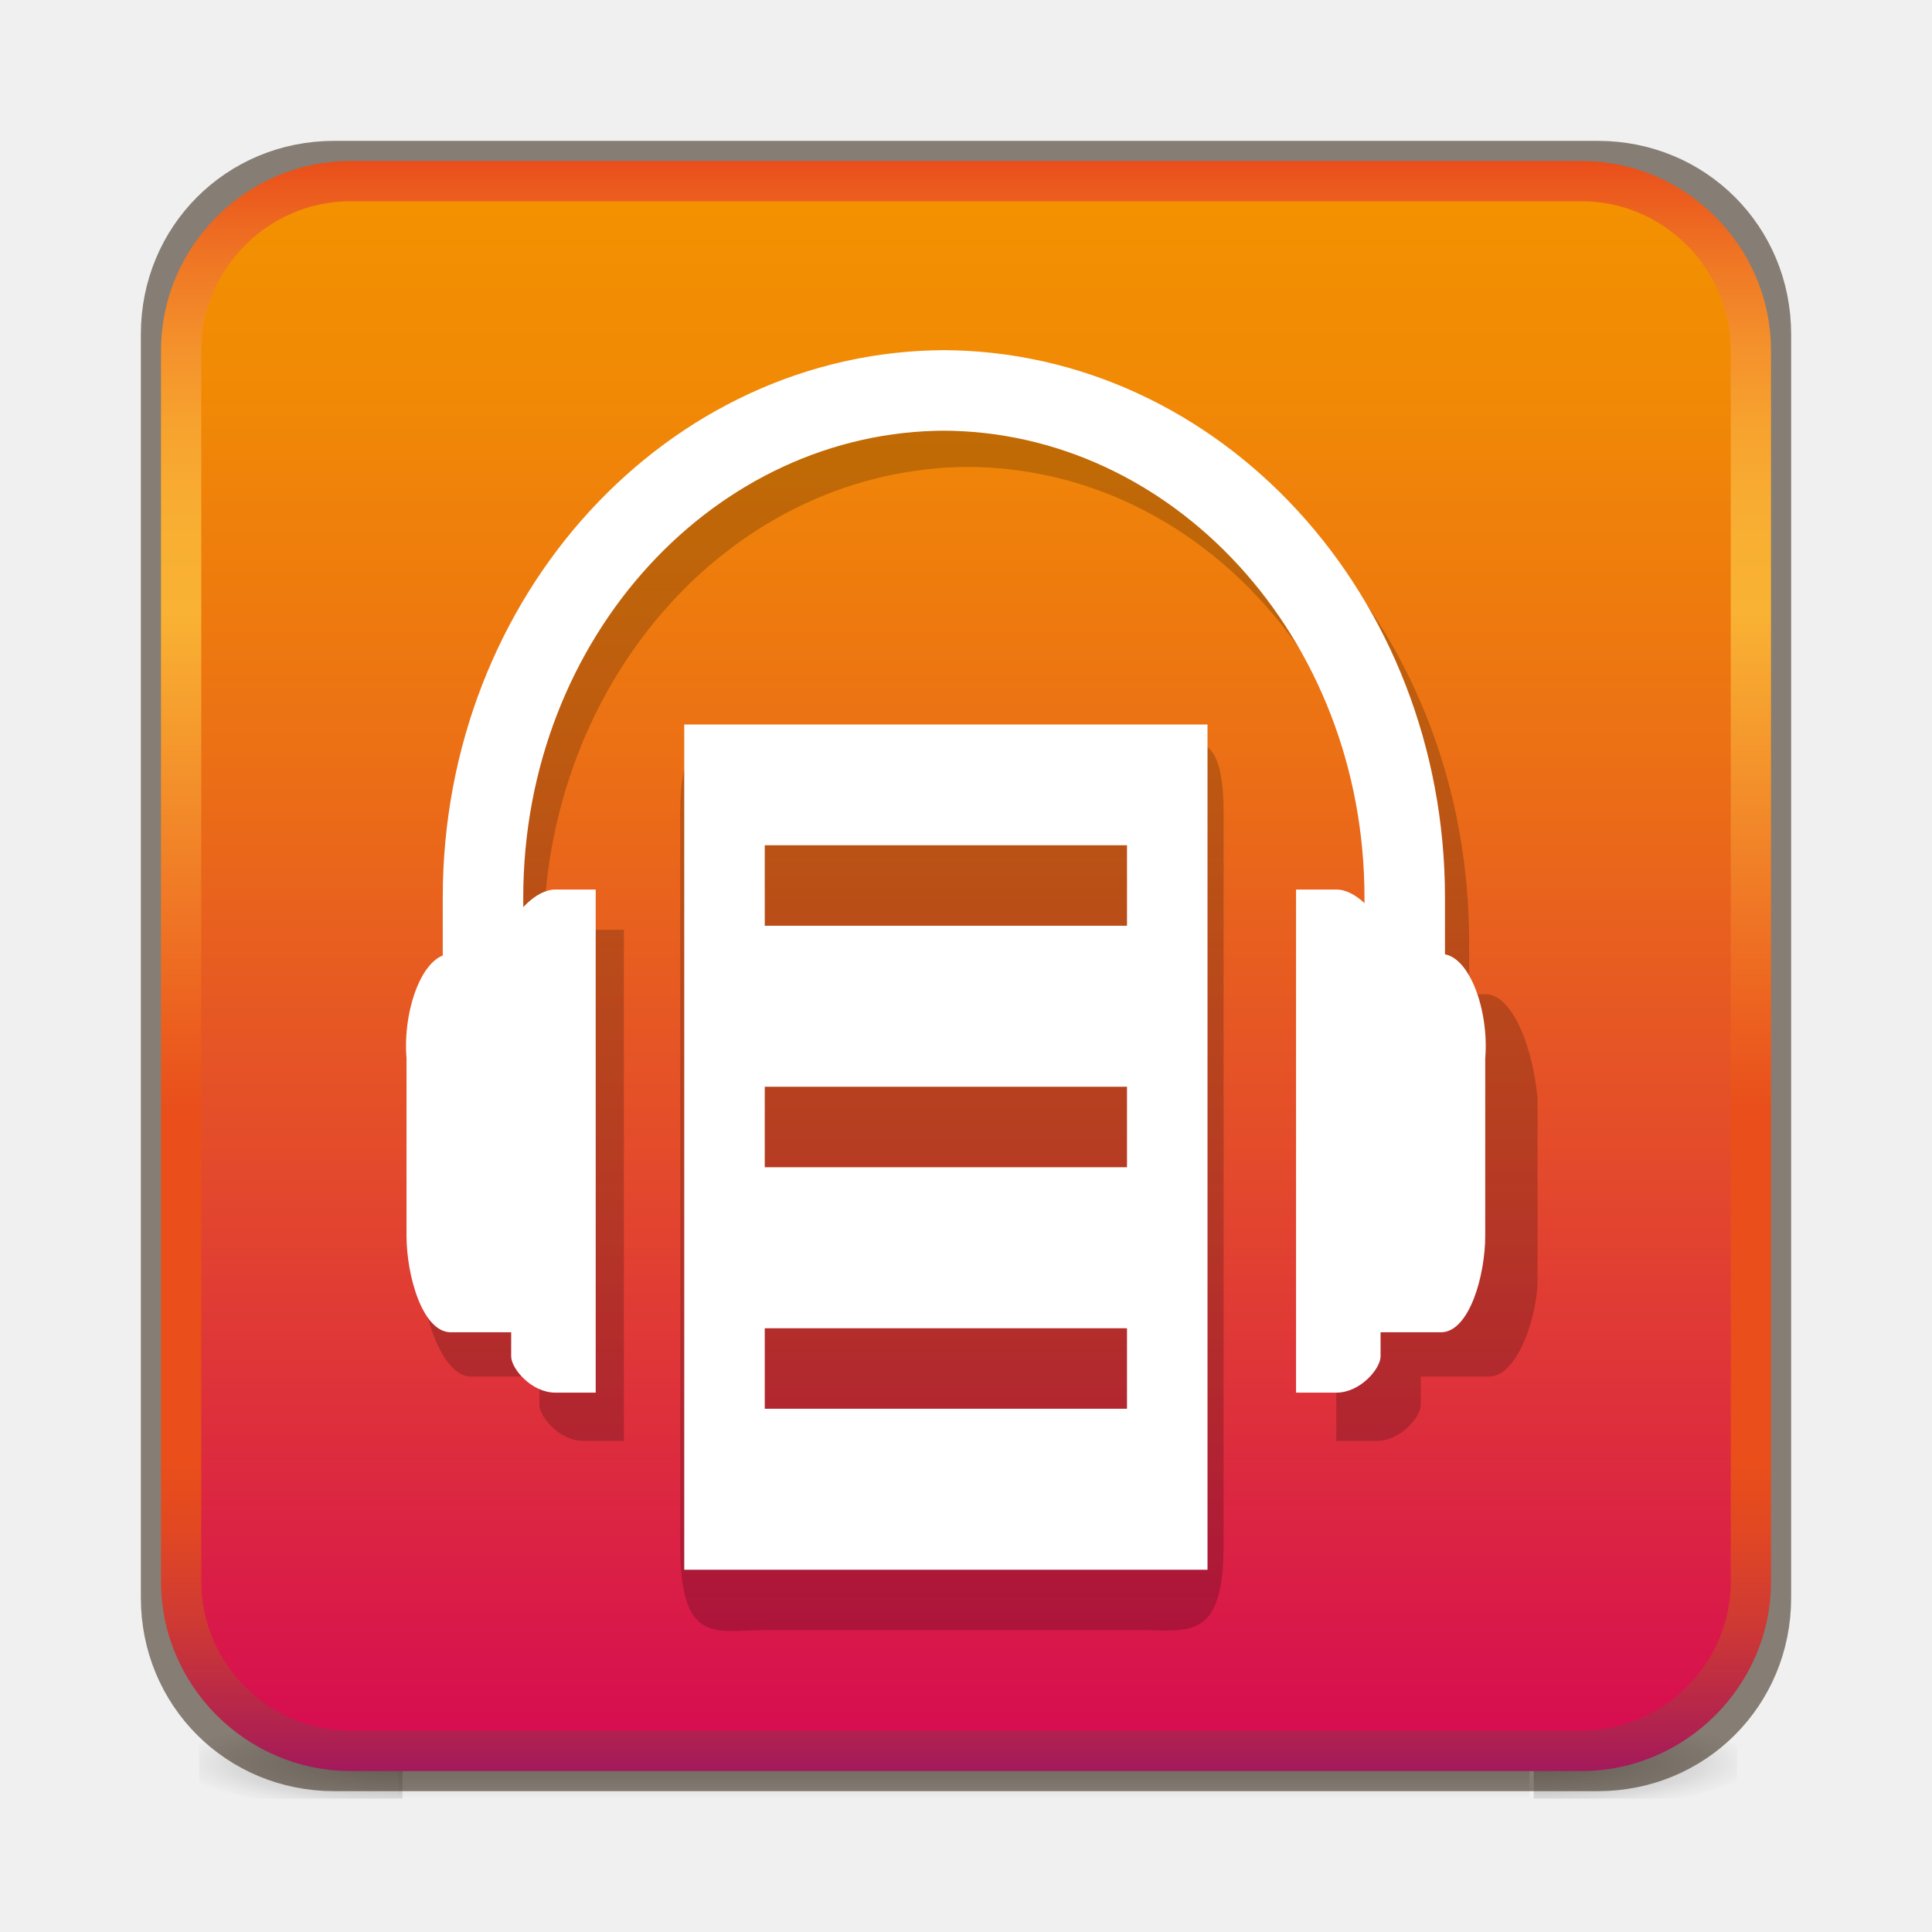
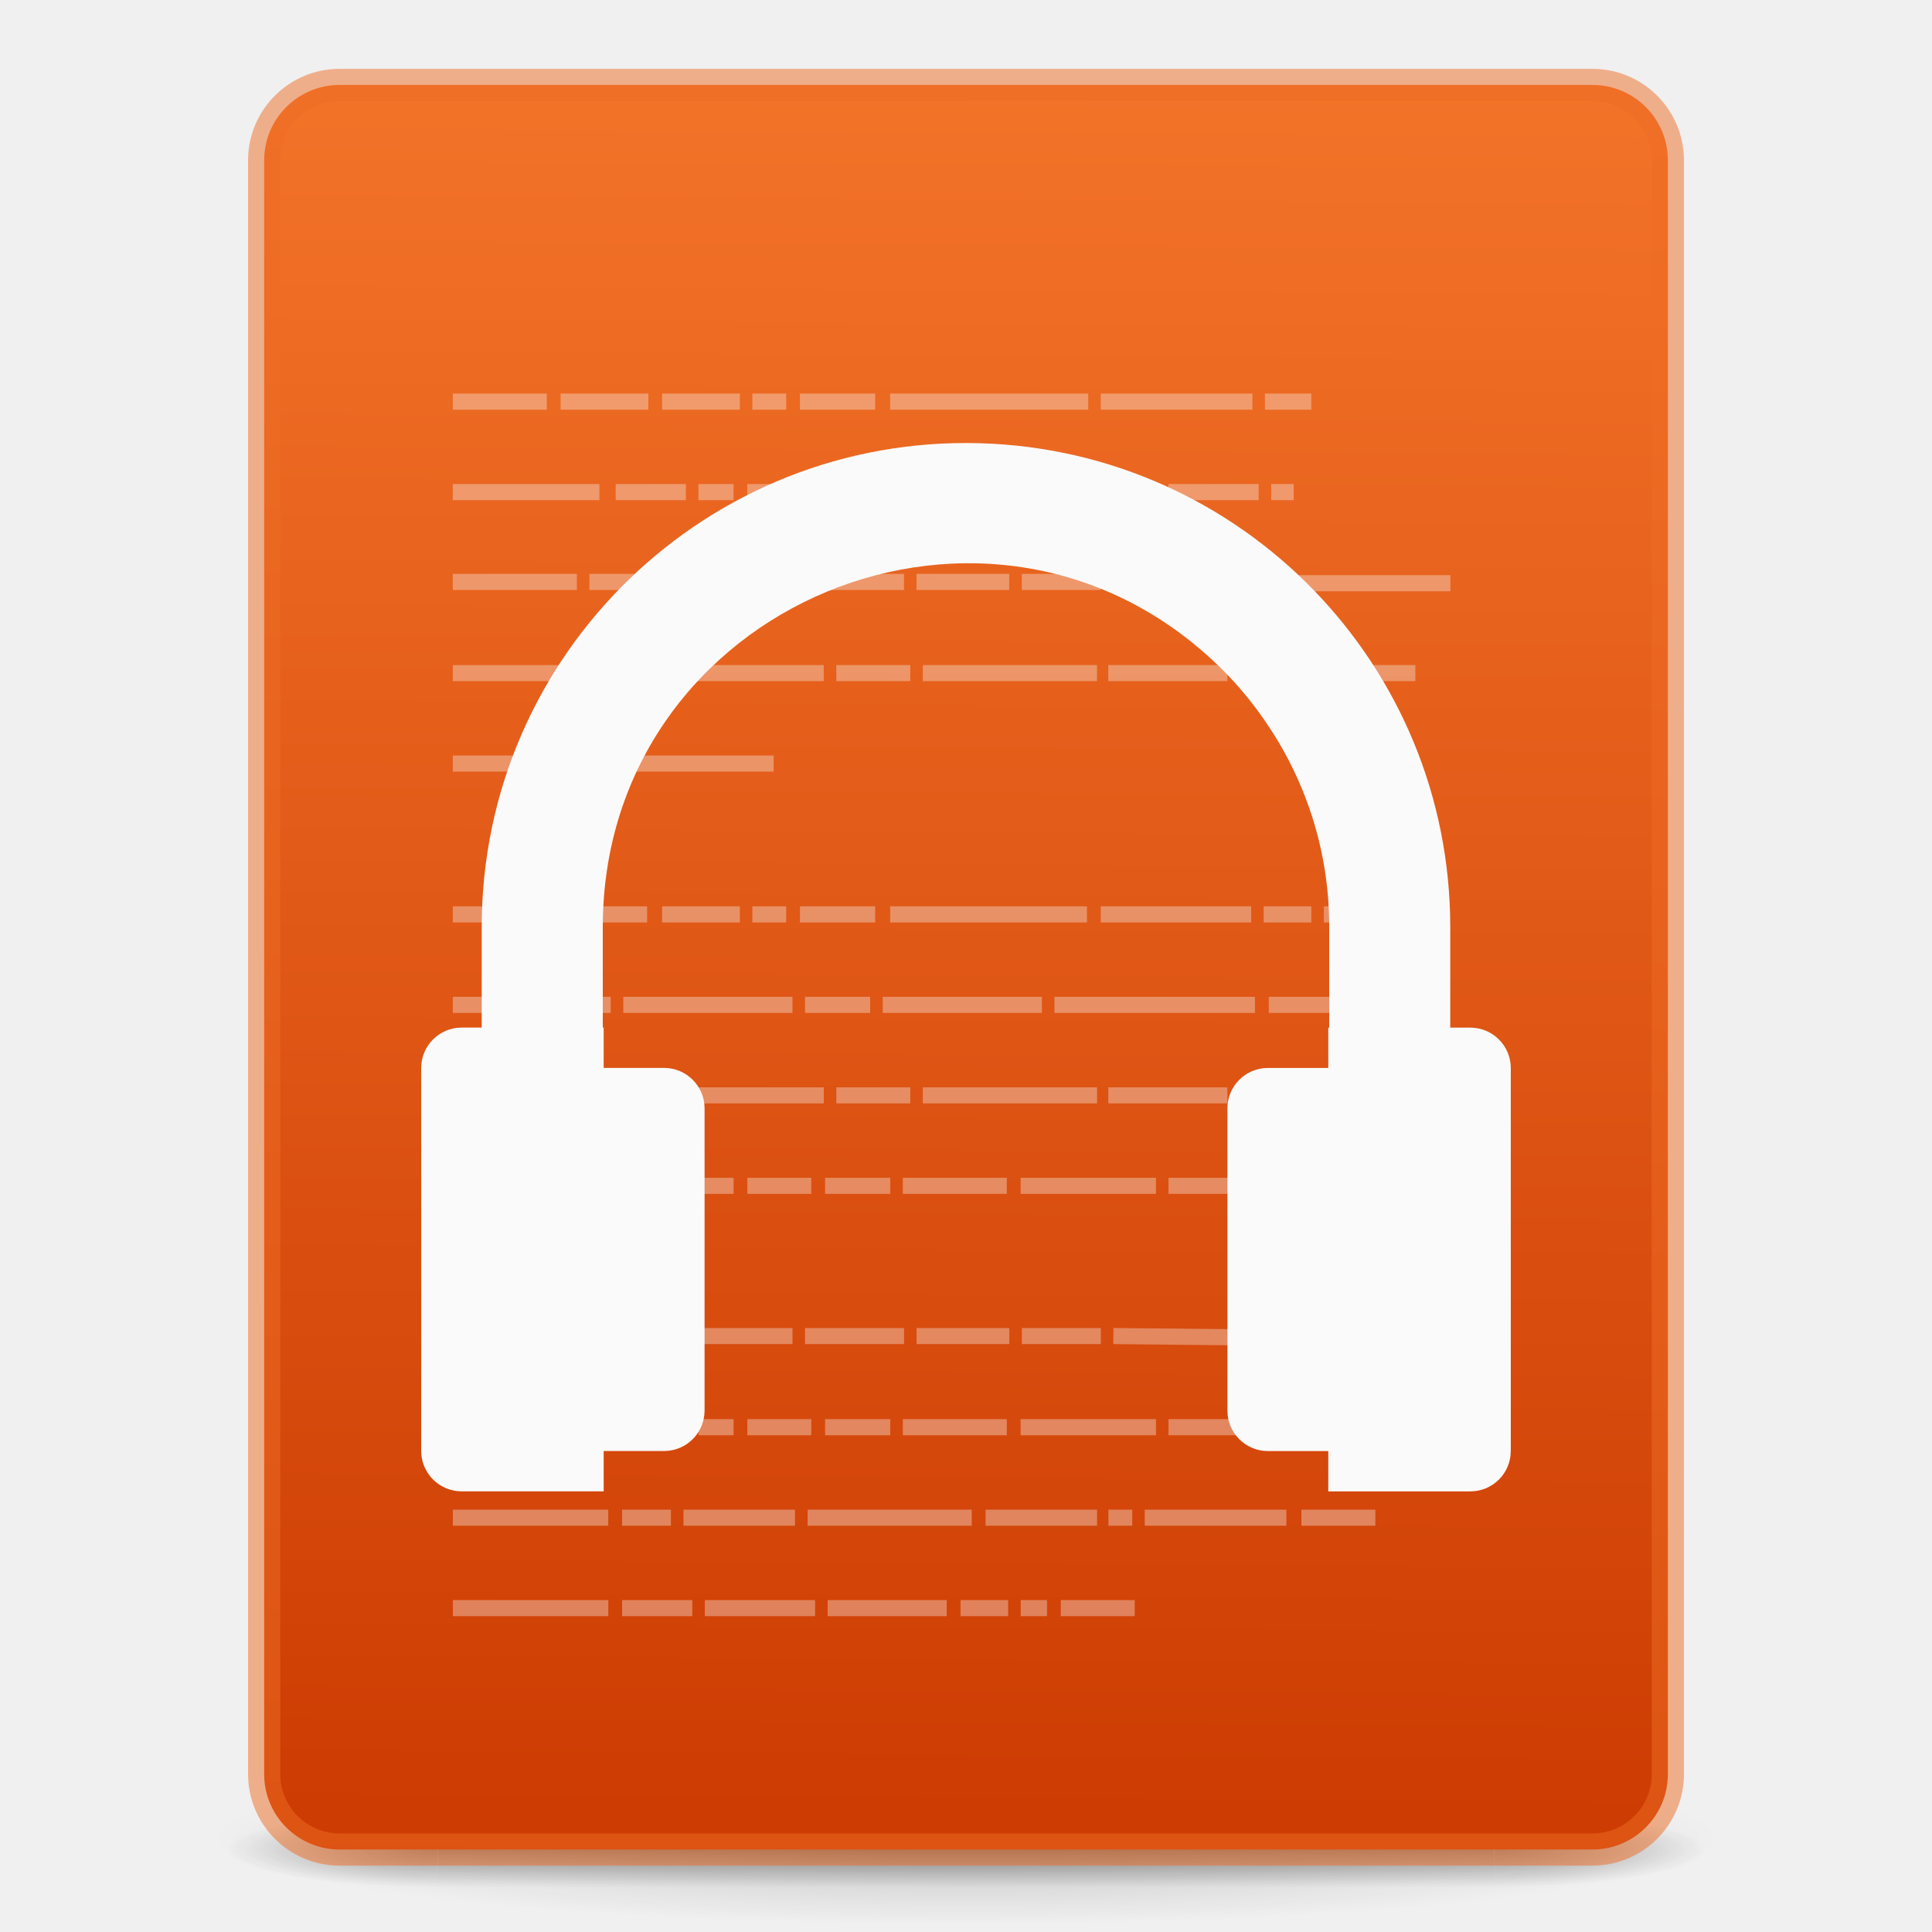
- <svg xmlns="http://www.w3.org/2000/svg" version="1.1" id="Layer_2" x="0px" y="0px" width="48px" height="48px" viewBox="0 0 48 48" enable-background="new 0 0 48 48" xml:space="preserve">
-   <g id="Drop_Shadow_2_" transform="matrix(1.052632,0,0,1.285713,-1.263158,-13.42854)" opacity="0.4">
-     <radialGradient id="rect2801_5_" cx="-290.803" cy="399.356" r="0.883" gradientTransform="matrix(5.9947 0 0 1.0551 1780.638 -376.8474)" gradientUnits="userSpaceOnUse">
-       <stop offset="0" style="stop-color:#181818" />
-       <stop offset="1" style="stop-color:#181818;stop-opacity:0" />
-     </radialGradient>
-     <rect id="rect2801_2_" x="37.4" y="43.8" fill="url(#rect2801_5_)" width="4.8" height="1.4" />
-     <radialGradient id="rect2_5_" cx="-584.298" cy="-359.587" r="0.884" gradientTransform="matrix(-5.9947 0 0 -1.0551 -3492.041 -334.8889)" gradientUnits="userSpaceOnUse">
-       <stop offset="0" style="stop-color:#181818" />
-       <stop offset="1" style="stop-color:#181818;stop-opacity:0" />
-     </radialGradient>
-     <rect id="rect2_2_" x="5.9" y="43.8" fill="url(#rect2_5_)" width="4.8" height="1.4" />
-     <linearGradient id="rect1_5_" gradientUnits="userSpaceOnUse" x1="-122.361" y1="551.707" x2="-122.361" y2="549.221" gradientTransform="matrix(2.9917 0 0 0.9184 390.0733 -461.4956)">
-       <stop offset="0" style="stop-color:#181818;stop-opacity:0" />
-       <stop offset="0.5" style="stop-color:#181818" />
-       <stop offset="1" style="stop-color:#181818;stop-opacity:0" />
+ <svg xmlns="http://www.w3.org/2000/svg" xmlns:xlink="http://www.w3.org/1999/xlink" width="48" height="48" id="svg2" version="1.1">
+   <defs id="defs4">
+     <linearGradient id="linearGradient1174">
+       <stop id="stop1166" style="stop-color:#ffffff;stop-opacity:1" offset="0" />
+       <stop id="stop1168" style="stop-color:#ffffff;stop-opacity:0.235" offset="0.046" />
+       <stop id="stop1170" style="stop-color:#ffffff;stop-opacity:0.157" offset="0.951" />
+       <stop id="stop1172" style="stop-color:#ffffff;stop-opacity:0.392" offset="1" />
    </linearGradient>
-     <rect id="rect1_2_" x="10.6" y="43.8" fill="url(#rect1_5_)" width="26.7" height="1.4" />
+     <linearGradient id="linearGradient899">
+       <stop offset="0" style="stop-color:#f282f1;stop-opacity:1" id="stop1192" />
+       <stop offset="1" style="stop-color:#a56de2;stop-opacity:1" id="stop1194" />
+     </linearGradient>
+     <linearGradient id="linearGradient6420">
+       <stop style="stop-color:#000000;stop-opacity:1;" offset="0" id="stop6422" />
+       <stop style="stop-color:#000000;stop-opacity:0;" offset="1" id="stop6424" />
+     </linearGradient>
+     <linearGradient id="linearGradient3688-166-749-654">
+       <stop id="stop3088" style="stop-color:#181818;stop-opacity:1" offset="0" />
+       <stop id="stop3090" style="stop-color:#181818;stop-opacity:0" offset="1" />
+     </linearGradient>
+     <linearGradient id="linearGradient3702-501-757-795">
+       <stop id="stop3100" style="stop-color:#181818;stop-opacity:0" offset="0" />
+       <stop id="stop3102" style="stop-color:#181818;stop-opacity:1" offset="0.5" />
+       <stop id="stop3104" style="stop-color:#181818;stop-opacity:0" offset="1" />
+     </linearGradient>
+     <radialGradient r="2.5" fy="43.5" fx="4.993" cy="43.5" cx="4.993" gradientTransform="matrix(1.974098,0,0,1.4,26.45127,-17.40253)" gradientUnits="userSpaceOnUse" id="radialGradient3946" xlink:href="#linearGradient3688-166-749-654" />
+     <radialGradient r="2.5" fy="43.5" fx="4.993" cy="43.5" cx="4.993" gradientTransform="matrix(1.974098,0,0,1.4,-21.54873,-104.3975)" gradientUnits="userSpaceOnUse" id="radialGradient3948" xlink:href="#linearGradient3688-166-749-654" />
+     <linearGradient gradientTransform="matrix(0.8796297,0,0,1,2.888892,-0.00253193)" y2="39.999" x2="25.058" y1="47.028" x1="25.058" gradientUnits="userSpaceOnUse" id="linearGradient3950" xlink:href="#linearGradient3702-501-757-795" />
+     <radialGradient r="35.338" fy="93.468" fx="-4.029" cy="93.468" cx="-4.029" gradientTransform="matrix(0.5305884,0,0,0.06082294,26.13762,119.9795)" gradientUnits="userSpaceOnUse" id="radialGradient3976" xlink:href="#linearGradient6420" />
+     <linearGradient y2="48.535" x2="24" y1="6.04" x1="24" gradientTransform="matrix(1.364865,0,0,1.364865,-7.256753,56.74326)" gradientUnits="userSpaceOnUse" id="linearGradient3965" xlink:href="#linearGradient3924" />
+     <linearGradient id="linearGradient3924">
+       <stop offset="0" style="stop-color:#ffffff;stop-opacity:1" id="stop3926" />
+       <stop offset="0.063" style="stop-color:#ffffff;stop-opacity:0.235" id="stop3928" />
+       <stop offset="0.951" style="stop-color:#ffffff;stop-opacity:0.157" id="stop3930" />
+       <stop offset="1" style="stop-color:#ffffff;stop-opacity:0.392" id="stop3932" />
+     </linearGradient>
+     <linearGradient y2="124.112" x2="200.664" y1="6.027" x1="201.477" gradientTransform="matrix(0.375,0,0,0.3747073,-51.55404,79.85126)" gradientUnits="userSpaceOnUse" id="linearGradient910" xlink:href="#linearGradient899-4" />
+     <linearGradient id="linearGradient899-4">
+       <stop id="stop895" style="stop-color:#f37329;stop-opacity:1" offset="0" />
+       <stop id="stop897" style="stop-color:#cc3b02;stop-opacity:1" offset="1" />
+     </linearGradient>
+     <linearGradient gradientUnits="userSpaceOnUse" y2="119" x2="32" y1="1" x1="32" id="linearGradient904" xlink:href="#linearGradient902" gradientTransform="translate(-7)" />
+     <linearGradient id="linearGradient902">
+       <stop id="stop898" offset="0" style="stop-color:#770087;stop-opacity:1;" />
+       <stop id="stop900" offset="1" style="stop-color:#452981;stop-opacity:1" />
+     </linearGradient>
+     <linearGradient gradientTransform="matrix(1.832495,0,0,1.843915,-232.1758,-3.442198)" gradientUnits="userSpaceOnUse" xlink:href="#linearGradient5803" id="linearGradient5228-5" y2="55.015" x2="167.983" y1="10.002" x1="167.983" />
+     <linearGradient id="linearGradient5803">
+       <stop offset="0" style="stop-color:#ffffff;stop-opacity:1" id="stop5805" />
+       <stop offset="1" style="stop-color:#fafafa;stop-opacity:1" id="stop5807" />
+     </linearGradient>
+     <linearGradient xlink:href="#linearGradient1174" id="linearGradient1154" x1="32.067" y1="63.41" x2="31.75" y2="122.746" gradientUnits="userSpaceOnUse" />
+     <linearGradient xlink:href="#linearGradient899-4" id="linearGradient1164" gradientUnits="userSpaceOnUse" gradientTransform="matrix(0.5,0,0,0.5,-68.73871,61.7365)" x1="201.477" y1="6.027" x2="200.664" y2="124.112" />
+     <mask maskUnits="userSpaceOnUse" id="mask1160">
+       <rect style="opacity:1;vector-effect:none;fill:url(#linearGradient1164);fill-opacity:1;stroke:none;stroke-width:1;stroke-linecap:butt;stroke-linejoin:miter;stroke-miterlimit:4;stroke-dasharray:none;stroke-dashoffset:0;stroke-opacity:1" id="rect1162" y="64.75" x="8.75" ry="2.5" rx="2.5" height="58.5" width="46.5" />
+     </mask>
+   </defs>
+   <flowRoot style="font-style:normal;font-weight:normal;font-size:40px;line-height:1.25;font-family:sans-serif;letter-spacing:0px;word-spacing:0px;fill:#000000;fill-opacity:1;stroke:none" id="flowRoot81" xml:space="preserve" transform="translate(0,-80)">
+     <flowRegion id="flowRegion83">
+       <rect y="-10.609" x="-189.295" height="581.072" width="281.614" id="rect85" />
+     </flowRegion>
+     <flowPara id="flowPara87" />
+   </flowRoot>
+   <g id="Layer_3" transform="translate(152.731,-95.4)" />
+   <g id="layer1" style="display:none" transform="translate(0,-80)">
+     <rect style="opacity:0.354;fill:#cc3b02;fill-opacity:0.353;fill-rule:evenodd;stroke:none;stroke-width:1.999;stroke-linecap:round;stroke-linejoin:round;stroke-miterlimit:4;stroke-dasharray:none;stroke-dashoffset:0;stroke-opacity:1;paint-order:markers fill stroke" id="rect996" width="48" height="48" x="0" y="80" rx="0.088" ry="0.097" />
  </g>
-   <path id="Icon_Border_2_" opacity="0.6" fill="#381F18" stroke="#3F3022" stroke-miterlimit="10" enable-background="new    " d="  M44,39.7c0,2.4-1.9,4.3-4.3,4.3H8.3C5.9,44,4,42.1,4,39.7V8.3C4,5.9,5.9,4,8.3,4h31.4C42.1,4,44,5.9,44,8.3V39.7z" />
-   <linearGradient id="Background_5_" gradientUnits="userSpaceOnUse" x1="266.007" y1="-286.5" x2="266.007" y2="-325.5" gradientTransform="matrix(1 0 0 -1 -242 -282)">
-     <stop offset="0" style="stop-color:#F39200" />
-     <stop offset="0.135" style="stop-color:#F18905" />
-     <stop offset="0.356" style="stop-color:#EC7114" />
-     <stop offset="0.634" style="stop-color:#E3492C" />
-     <stop offset="0.956" style="stop-color:#D8134D" />
-     <stop offset="1" style="stop-color:#D60B52" />
-   </linearGradient>
-   <linearGradient id="Background_6_" gradientUnits="userSpaceOnUse" x1="266.007" y1="-286" x2="266.007" y2="-326" gradientTransform="matrix(1 0 0 -1 -242 -282)">
-     <stop offset="0" style="stop-color:#E94E1B" />
-     <stop offset="7.124600e-003" style="stop-color:#EA531C" />
-     <stop offset="5.917540e-002" style="stop-color:#EF7524" />
-     <stop offset="0.112" style="stop-color:#F4902B" />
-     <stop offset="0.166" style="stop-color:#F7A32F" />
-     <stop offset="0.222" style="stop-color:#F8AE32" />
-     <stop offset="0.281" style="stop-color:#F9B233" />
-     <stop offset="0.59" style="stop-color:#E94E1B" />
-     <stop offset="0.809" style="stop-color:#E94E1B" />
-     <stop offset="0.849" style="stop-color:#E24822" />
-     <stop offset="0.909" style="stop-color:#CE3934" />
-     <stop offset="0.981" style="stop-color:#AD2052" />
-     <stop offset="1" style="stop-color:#A3195B" />
-   </linearGradient>
-   <path id="Background_2_" fill="url(#Background_5_)" stroke="url(#Background_6_)" stroke-miterlimit="10" d="M43.5,39.3  c0,2.3-1.9,4.2-4.2,4.2H8.7c-2.3,0-4.2-1.9-4.2-4.2V8.7c0-2.3,1.9-4.2,4.2-4.2h30.6c2.3,0,4.2,1.9,4.2,4.2V39.3z" />
-   <path id="Shadow_Book_2_" opacity="0.2" enable-background="new    " d="M30.4,38.4c0,2.4-0.9,2.1-2.1,2.1H19  c-1.2,0-2.1,0.4-2.1-2.1V20.2c0-2.4,0.9-1.7,2.1-1.7h9.3c1.2,0,2.1-0.7,2.1,1.7V38.4z" />
-   <g id="Shadow_Headphones_2_" opacity="0.2">
-     <path id="rect5540_6_" fill="none" stroke="#000000" stroke-width="2" stroke-linecap="round" stroke-linejoin="round" d="   M12.5,25.5v-2.1c0-7.1,5.2-12.8,11.6-12.8H24c6.4,0,11.5,5.7,11.5,12.8v2.1" />
-     <path id="rect5413-5_6_" d="M11.8,24.7h1.9v9.5h-2c-0.7,0-1.2-1.5-1.2-2.4l0-4.5C10.6,26.1,11.1,24.7,11.8,24.7z" />
-     <path id="rect5413_6_" d="M14.5,23.1h1v12.7h-1c-0.6,0-1.1-0.6-1.1-0.9V24C13.4,23.6,13.9,23.1,14.5,23.1z" />
-     <path id="rect5413-5-2_6_" d="M36.9,24.7H35v9.5h2c0.7,0,1.2-1.5,1.2-2.4l0-4.5C38.1,26.1,37.6,24.7,36.9,24.7z" />
-     <path id="rect5413-3_6_" d="M34.2,23.1h-1v12.7h1c0.6,0,1.1-0.6,1.1-0.9V24C35.3,23.6,34.8,23.1,34.2,23.1z" />
+   <g id="layer2" transform="translate(0,-80)">
+     <path d="m 42.75,125.665 a 18.75,2.149 0 0 1 -37.5,0 18.75,2.149 0 1 1 37.5,0 z" id="path3041" style="color:#000000;display:inline;overflow:visible;visibility:visible;opacity:0.2;fill:url(#radialGradient3976);fill-opacity:1;fill-rule:nonzero;stroke:none;stroke-width:1;marker:none;enable-background:accumulate" />
+     <g transform="matrix(1.0125,0,0,0.2081709,-0.3000034,117.1037)" id="g2036" style="display:inline;stroke-width:2.668">
+       <g transform="matrix(1.052632,0,0,1.285713,-1.263158,-13.42854)" id="g3712" style="opacity:0.4;stroke-width:2.668">
+         <rect width="4.926" height="7" x="36.315" y="39.997" id="rect2801-3" style="fill:url(#radialGradient3946);fill-opacity:1;stroke:none;stroke-width:2.668" />
+         <rect width="4.926" height="7" x="-11.685" y="-46.997" transform="scale(-1)" id="rect3696-6" style="fill:url(#radialGradient3948);fill-opacity:1;stroke:none;stroke-width:2.668" />
+         <rect width="24.63" height="7" x="11.685" y="39.997" id="rect3700-7" style="fill:url(#linearGradient3950);fill-opacity:1;stroke:none;stroke-width:2.668" />
+       </g>
+     </g>
+     <rect width="34.875" height="43.841" rx="1.875" ry="1.874" x="6.563" y="82.11" id="rect4897" style="opacity:1;vector-effect:none;fill:url(#linearGradient910);fill-opacity:1;stroke:none;stroke-width:1;stroke-linecap:butt;stroke-linejoin:miter;stroke-miterlimit:4;stroke-dasharray:none;stroke-dashoffset:0;stroke-opacity:1" />
+     <rect style="opacity:0.5;vector-effect:none;fill:none;fill-opacity:1;stroke:#ee6c24;stroke-width:0.8;stroke-linecap:butt;stroke-linejoin:miter;stroke-miterlimit:4;stroke-dasharray:none;stroke-dashoffset:0;stroke-opacity:1" id="rect3993" y="82.11" x="6.563" ry="1.874" rx="1.875" height="43.841" width="34.875" />
+     <rect style="opacity:1;vector-effect:none;fill:none;fill-opacity:1;stroke:url(#linearGradient1154);stroke-width:1.334;stroke-linecap:butt;stroke-linejoin:miter;stroke-miterlimit:4;stroke-dasharray:none;stroke-dashoffset:0;stroke-opacity:1" id="rect1146" y="64.75" x="8.75" ry="2.5" rx="2.5" height="58.5" width="46.5" mask="url(#mask1160)" transform="matrix(0.7500001,0,0,0.7494145,0,33.58503)" />
  </g>
-   <g id="Headphones_2_">
-     <path id="rect5540_5_" fill="none" stroke="#FFFFFF" stroke-width="2" stroke-linecap="round" stroke-linejoin="round" d="M12,24.4   v-2.1c0-7,5.2-12.6,11.5-12.6h-0.1c6.3,0,11.5,5.6,11.5,12.6v2.1" />
-     <path id="rect5413-5_5_" fill="#FFFFFF" d="M11.2,23.7h1.9v9.4h-1.9c-0.7,0-1.1-1.4-1.1-2.4l0-4.4C10,25.1,10.5,23.7,11.2,23.7z" />
-     <path id="rect5413_5_" fill="#FFFFFF" d="M13.8,22.1h1v12.5h-1c-0.6,0-1.1-0.6-1.1-0.9V23C12.8,22.7,13.3,22.1,13.8,22.1z" />
-     <path id="rect5413-5-2_5_" fill="#FFFFFF" d="M35.8,23.7h-1.9v9.4h1.9c0.7,0,1.1-1.4,1.1-2.4l0-4.4C37,25.1,36.5,23.7,35.8,23.7z" />
-     <path id="rect5413-3_5_" fill="#FFFFFF" d="M33.2,22.1h-1v12.5h1c0.6,0,1.1-0.6,1.1-0.9V23C34.2,22.7,33.7,22.1,33.2,22.1z" />
-     <path id="path5647_4_" display="none" fill-opacity="0.388" d="M10.9,29.7l0.6,1.1l0.5,0.8c0.6,0.5,0.7,0.4,1,0.5v0.6v0.1h-1.4   h-0.1C10.8,32,10.9,30.2,10.9,29.7z" />
-     <path id="path5647-9_4_" display="none" fill-opacity="0.39" d="M36.8,30.1l-0.6,1l-0.5,0.8c-0.6,0.4-0.6,0.3-1,0.5v0.5v0.1H36h0.1   C36.9,32.2,36.8,30.5,36.8,30.1L36.8,30.1z" />
-     <path id="path5647-1_4_" display="none" fill-opacity="0.3" d="M13.6,31.2l0.3,1.2l0.3,0.9c0.3,0.5,0.4,0.4,0.6,0.6v0.6v0.1l-0.7,0   l-0.2-0.2l-0.1-0.2c0-0.1-0.1-0.2-0.1-0.4C13.6,32.9,13.6,31.5,13.6,31.2z" />
-     <path id="path5647-1-2_4_" display="none" fill="#1D1D1B" fill-opacity="0.3" d="M34,30.4l-0.4,1.4l-0.3,1.1   c-0.4,0.6-0.4,0.5-0.6,0.7v0.7v0.2l0.9,0l0.2-0.2l0.1-0.2c0-0.1,0.1-0.3,0.1-0.5C34,32.6,34,30.9,34,30.4L34,30.4z" />
-   </g>
-   <g id="Layer_3">
-     <path fill="#FFFFFF" d="M17,18v1v2v18h2h9h2V21v-2v-1H17z M19,29v-2h9v2H19z M20,33h8v2h-9v-2H20z M28,23h-7h-1h-1v-2h9V23z" />
+   <g id="layer3" transform="translate(0,-80)">
+     <path d="m 11.25,89.978 h 2.335 z m 2.678,0 h 2.18 z m 2.522,0 h 1.931 z m 2.242,0 h 0.841 z m 1.183,0 h 1.868 z m 2.242,0 h 4.92 z m 5.231,0 h 3.768 z m 4.079,0 h 1.152 z m -20.178,2.248 h 3.643 z m 4.048,0 h 1.744 z m 2.055,0 h 0.872 z m 1.214,0 h 1.588 z m 1.931,0 h 1.619 z m 1.931,0 h 2.584 z m 2.927,0 h 3.363 z m 3.674,0 h 2.242 z m 2.553,0 h 0.56 z m -20.333,2.233 h 3.083 z m 3.394,0 h 5.044 z m 5.356,0 h 2.46 z m 2.771,0 h 2.304 z m 2.616,0 h 1.962 z m 2.273,0 3.083,0.031 z m 3.363,0.031 h 5.013 z M 11.25,96.723 h 4.266 z m 4.608,0 h 4.608 z m 4.92,0 h 1.837 z m 2.149,0 h 4.328 z m 4.608,0 h 2.958 z m 3.301,0 h 1.183 z m 1.495,0 h 0.654 z m 0.996,0 h 1.837 z m -22.077,2.248 h 1.588 z m 2.086,0 h 5.885 z m -2.086,3.747 h 2.335 z m 2.678,0 h 2.149 z m 2.522,0 h 1.931 z m 2.242,0 h 0.841 z m 1.183,0 h 1.868 z m 2.242,0 h 4.889 z m 5.231,0 h 3.737 z m 4.048,0 h 1.183 z m 1.495,0 h 2.802 z m -21.641,2.248 h 3.923 z m 4.235,0 h 4.204 z m 4.515,0 h 1.619 z m 1.931,0 h 3.955 z m 4.266,0 h 4.982 z m 5.325,0 h 1.837 z m -20.271,2.248 h 4.266 z m 4.608,0 h 4.608 z m 4.92,0 h 1.837 z m 2.149,0 h 4.328 z m 4.608,0 h 2.958 z m 3.301,0 h 1.183 z m 1.495,0 h 0.654 z m 0.996,0 h 1.837 z m -22.077,2.248 h 3.643 z m 4.048,0 h 1.744 z m 2.055,0 h 0.872 z m 1.214,0 h 1.588 z m 1.931,0 h 1.619 z m 1.931,0 h 2.584 z m 2.927,0 h 3.363 z m 3.674,0 h 2.242 z m 2.553,0 h 0.56 z m -20.333,3.732 h 3.083 z m 3.394,0 h 5.044 z m 5.356,0 h 2.46 z m 2.771,0 h 2.304 z m 2.616,0 h 1.962 z m 2.273,0 3.083,0.031 z m 3.363,0.031 h 5.013 z m -19.773,2.233 h 3.643 z m 4.048,0 h 1.744 z m 2.055,0 h 0.872 z m 1.214,0 h 1.588 z m 1.931,0 h 1.619 z m 1.931,0 h 2.584 z m 2.927,0 h 3.363 z m 3.674,0 h 2.242 z m 2.553,0 h 0.56 z m -20.333,2.248 h 3.861 z m 4.204,0 h 1.214 z m 1.526,0 h 2.771 z m 3.083,0 h 4.079 z m 4.422,0 h 2.771 z m 3.052,0 h 0.592 z m 0.903,0 h 3.519 z m 3.892,0 h 1.837 z m -21.081,2.248 h 3.861 z m 4.204,0 h 1.744 z m 2.055,0 h 2.74 z m 3.052,0 h 2.958 z m 3.301,0 h 1.183 z m 1.495,0 h 0.654 z m 0.996,0 h 1.837 z" id="path3475" style="opacity:0.7;fill:none;stroke:#fafafa;stroke-width:0.4;stroke-linecap:butt;stroke-linejoin:miter;stroke-miterlimit:4;stroke-dasharray:none;stroke-opacity:0.497" />
+     <path style="fill:#fafafa;stroke-width:8" d="m 24.355,91.012 c -6.78,-0.2 -12.385,5.236 -12.387,12.014 v 2.504 0 h -0.501 c -0.553,0.002 -1.001,0.449 -1.003,1.002 v 9.518 c 0.002,0.553 0.45,1 1.003,1.002 h 3.531 v -1.002 h 1.504 c 0.553,-10e-4 1.001,-0.449 1.003,-1.002 v -7.514 c -0.002,-0.553 -0.45,-1 -1.003,-1.002 h -1.504 v -1.002 h -0.022 v -2.504 c 0.005,-8.03 9.719,-12.051 15.406,-6.377 0.417,0.418 0.792,0.876 1.118,1.368 0.996,1.481 1.527,3.225 1.524,5.01 v 2.504 h -0.023 v 1.002 h -1.504 c -0.553,0.002 -1.001,0.449 -1.002,1.002 v 7.514 c 0.002,0.553 0.449,1 1.002,1.002 h 1.504 v 1.002 h 3.532 c 0.553,-10e-4 1.001,-0.449 1.002,-1.002 v -9.518 c -0.002,-0.553 -0.449,-1 -1.002,-1.002 h -0.502 v 0 -2.504 C 36.03,96.526 30.858,91.204 24.355,91.012 Z" id="path1462" />
  </g>
</svg>
